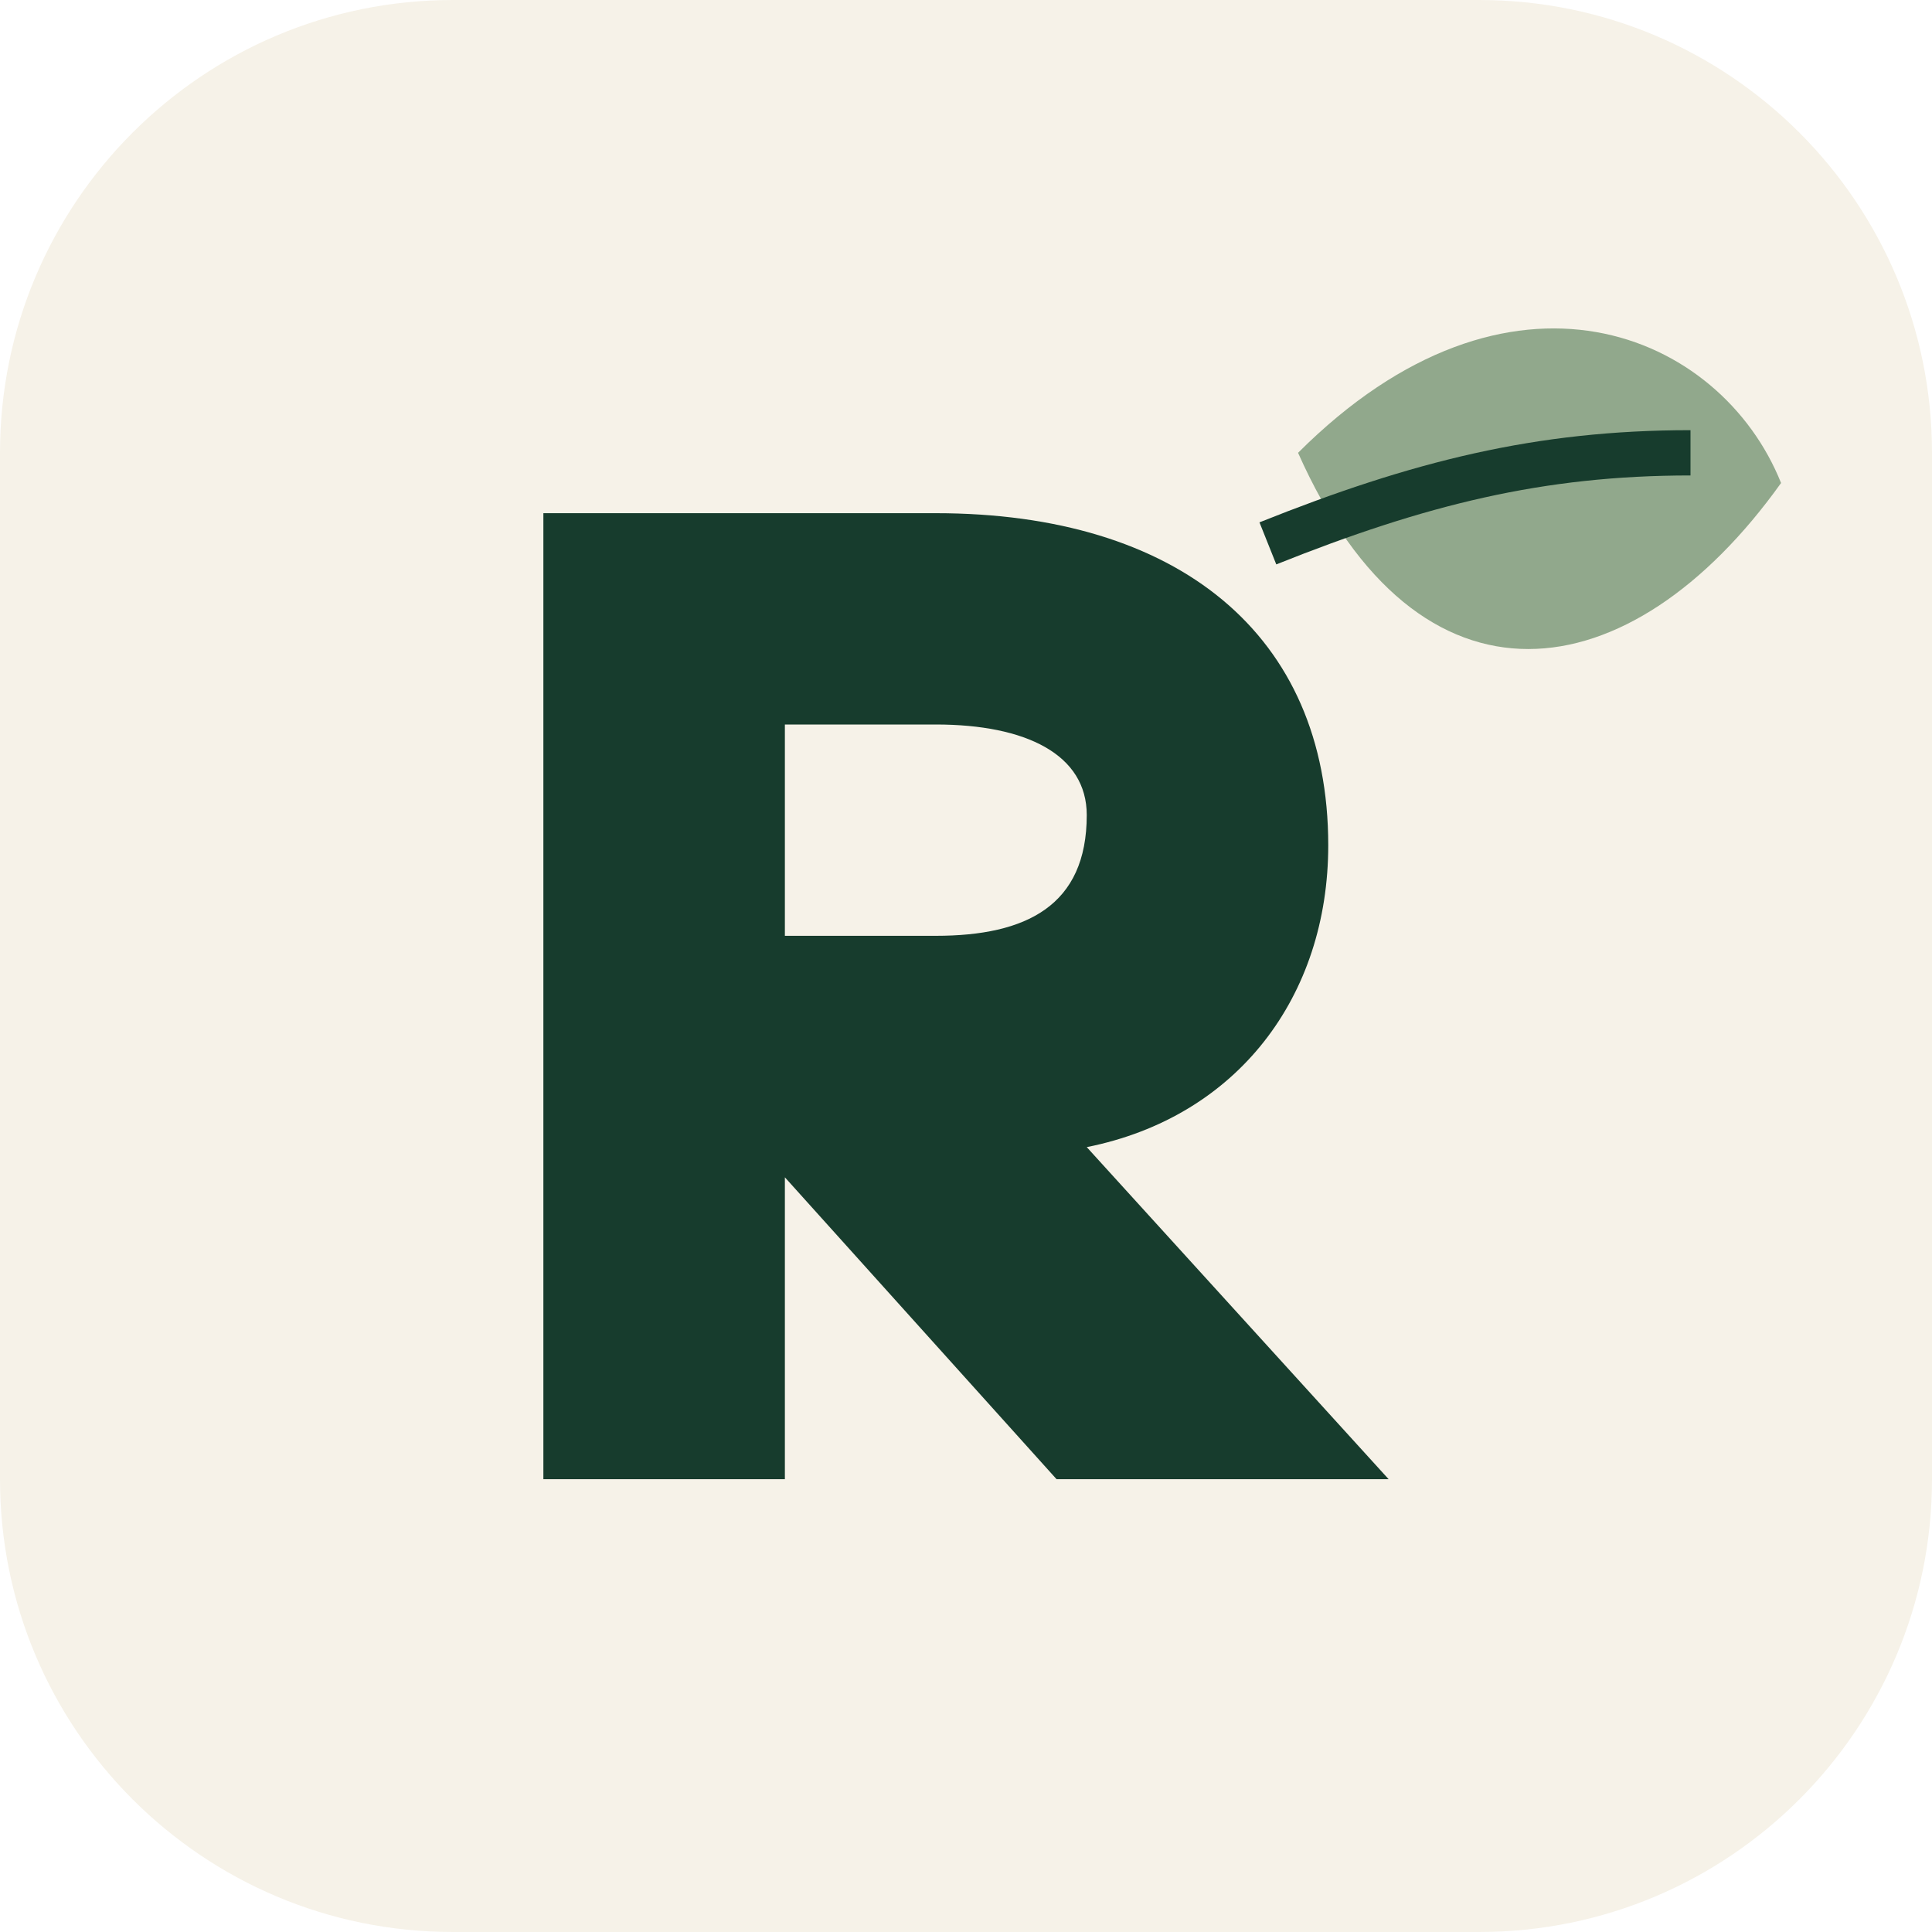
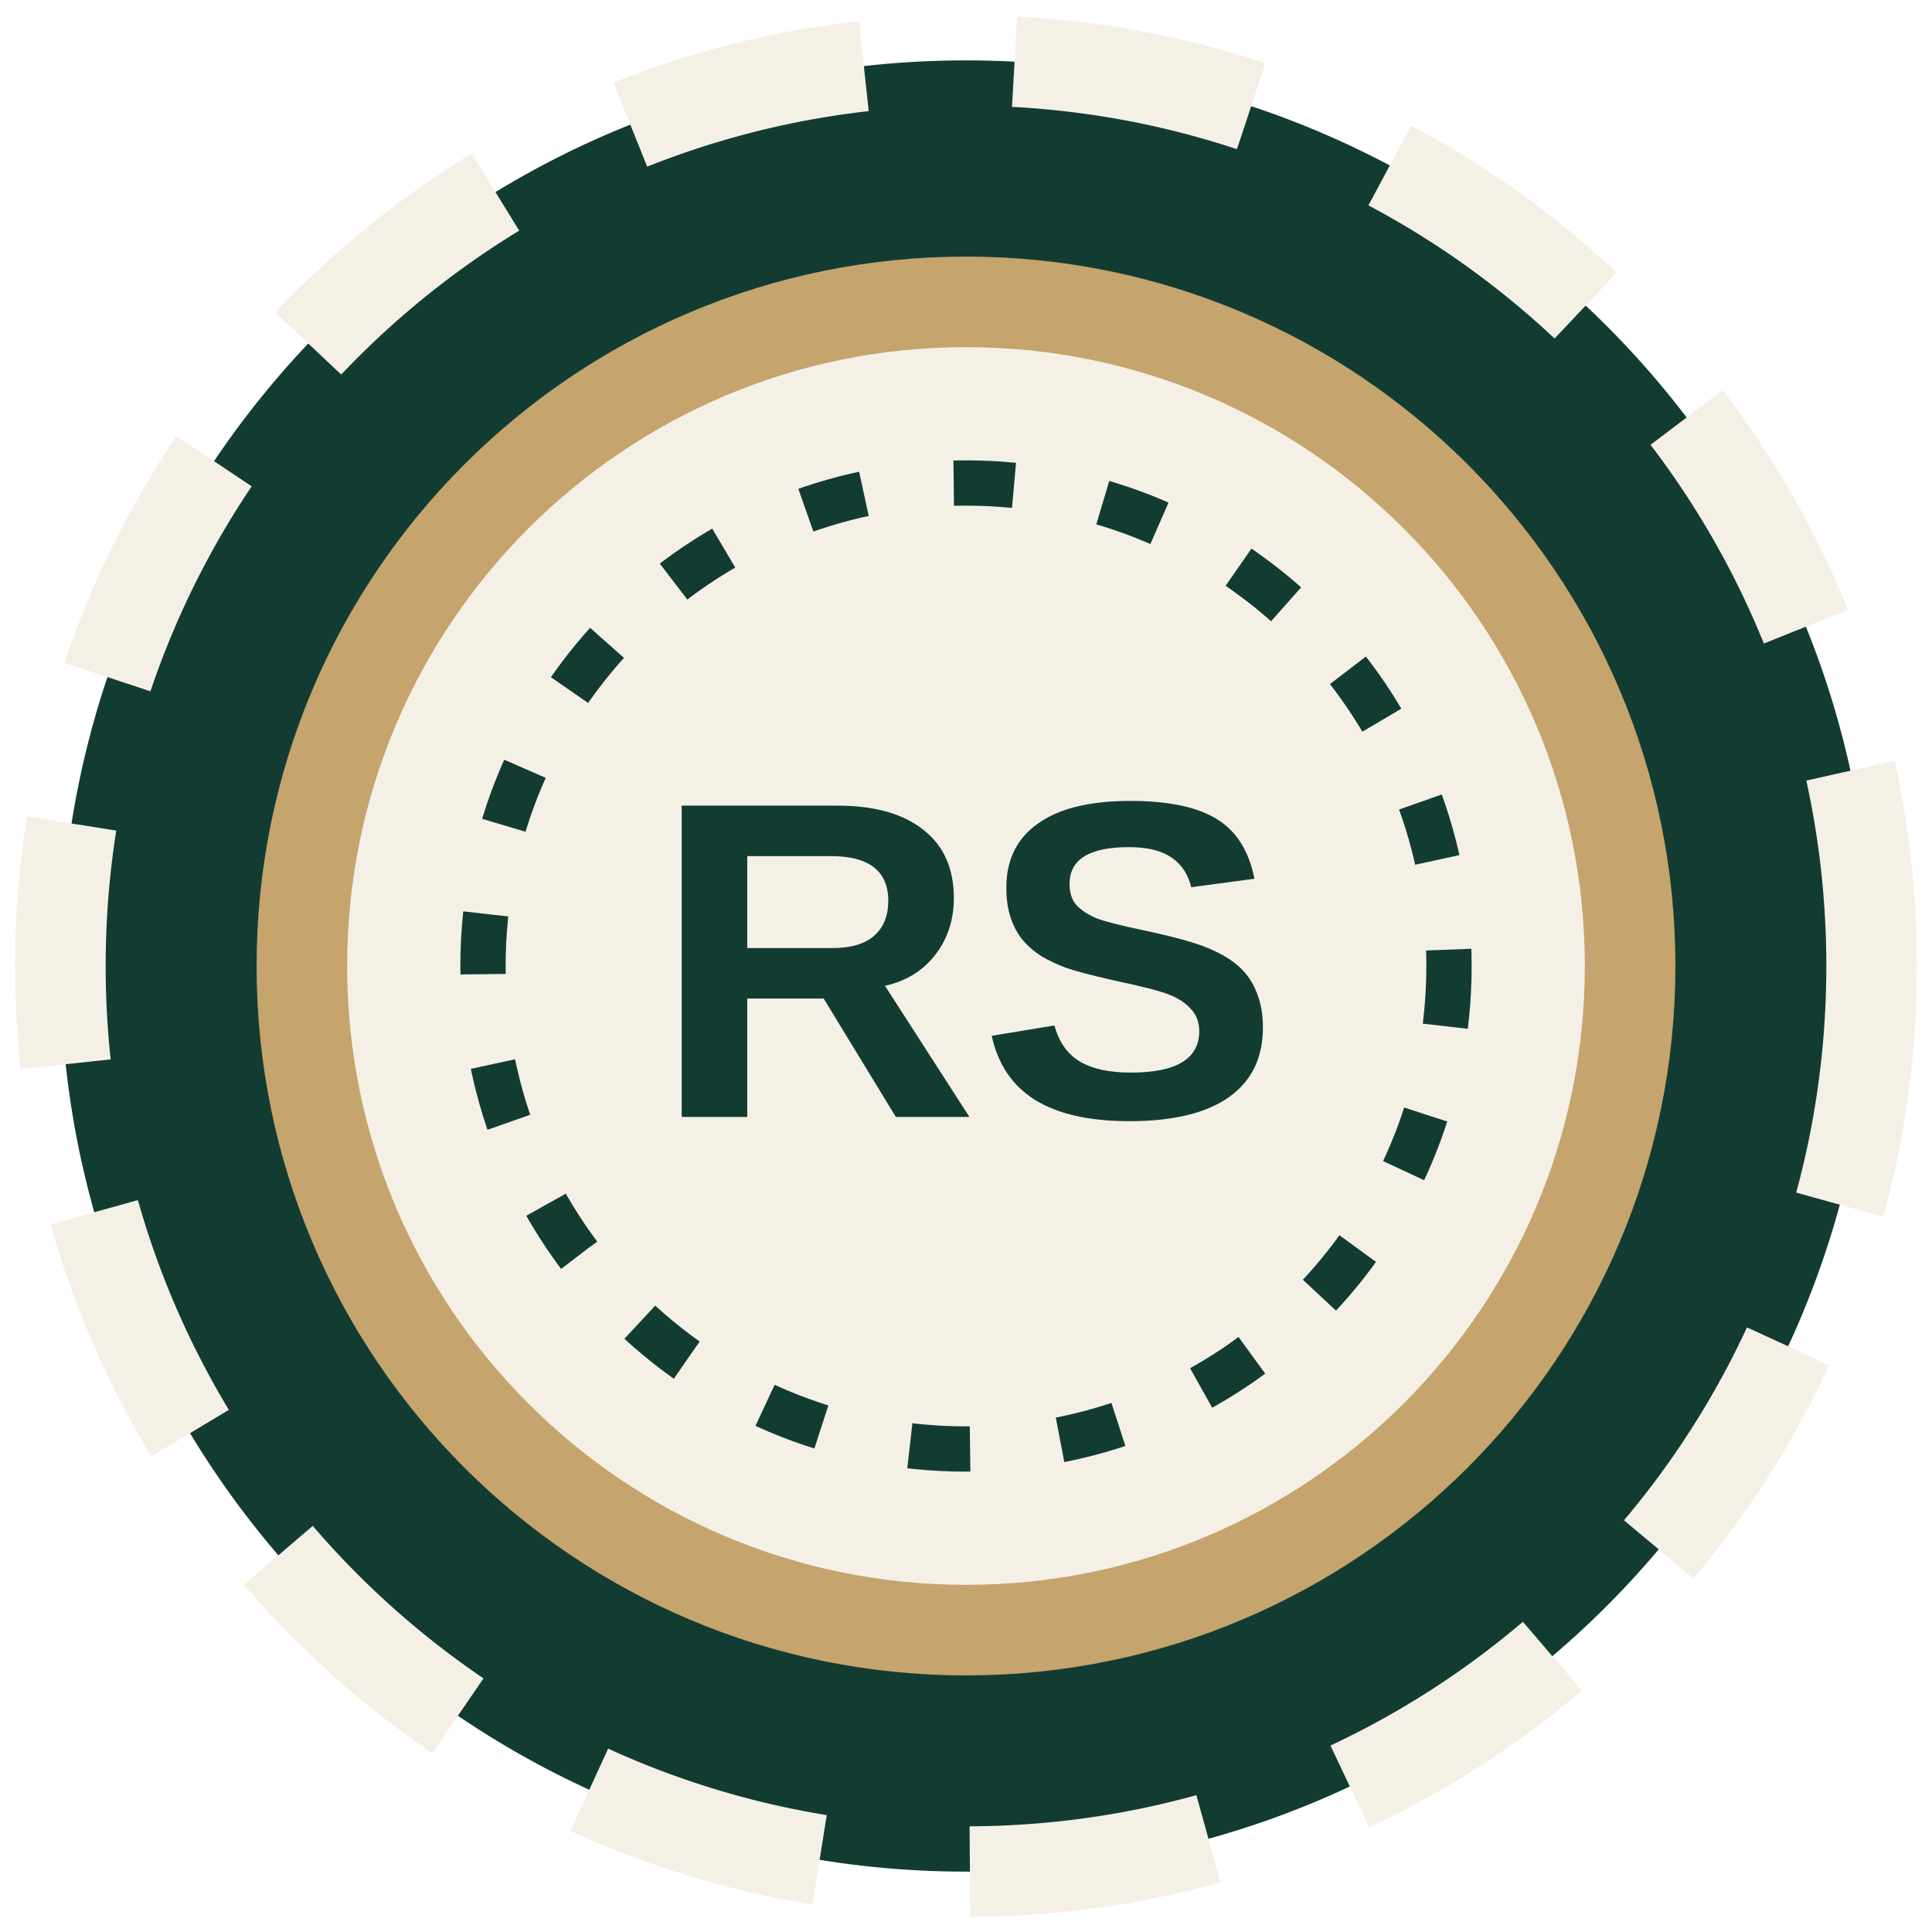
<svg xmlns="http://www.w3.org/2000/svg" viewBox="0 0 64 64">
-   <rect width="64" height="64" rx="15" fill="#F6F2E8" />
-   <path d="M18 49V17h13c8 0 13 4 13 11 0 5-3 9-8 10l10 11H35l-9-10v10H18zm8-18h5c3 0 5-1 5-4 0-2-2-3-5-3h-5v7z" fill="#173C2D" />
-   <path d="M43 15c7-7 14-4 16 1-5 7-12 8-16-1Z" fill="#91A88C" />
-   <path d="M42 18c5-2 9-3 14-3" fill="none" stroke="#173C2D" stroke-width="1.5" />
+   <circle cx="32" cy="32" r="30" fill="#123C32" stroke="#F5F0E6" stroke-width="3" stroke-dasharray="8 5" />
+   <circle cx="32" cy="32" r="22" fill="#F5F0E6" stroke="#C5A46D" stroke-width="3" />
+   <circle cx="32" cy="32" r="16" fill="none" stroke="#123C32" stroke-width="1.5" stroke-dasharray="2 3" />
+   <text x="32" y="37" text-anchor="middle" font-family="Arial,sans-serif" font-size="15" font-weight="700" fill="#123C32">RS</text>
</svg>
